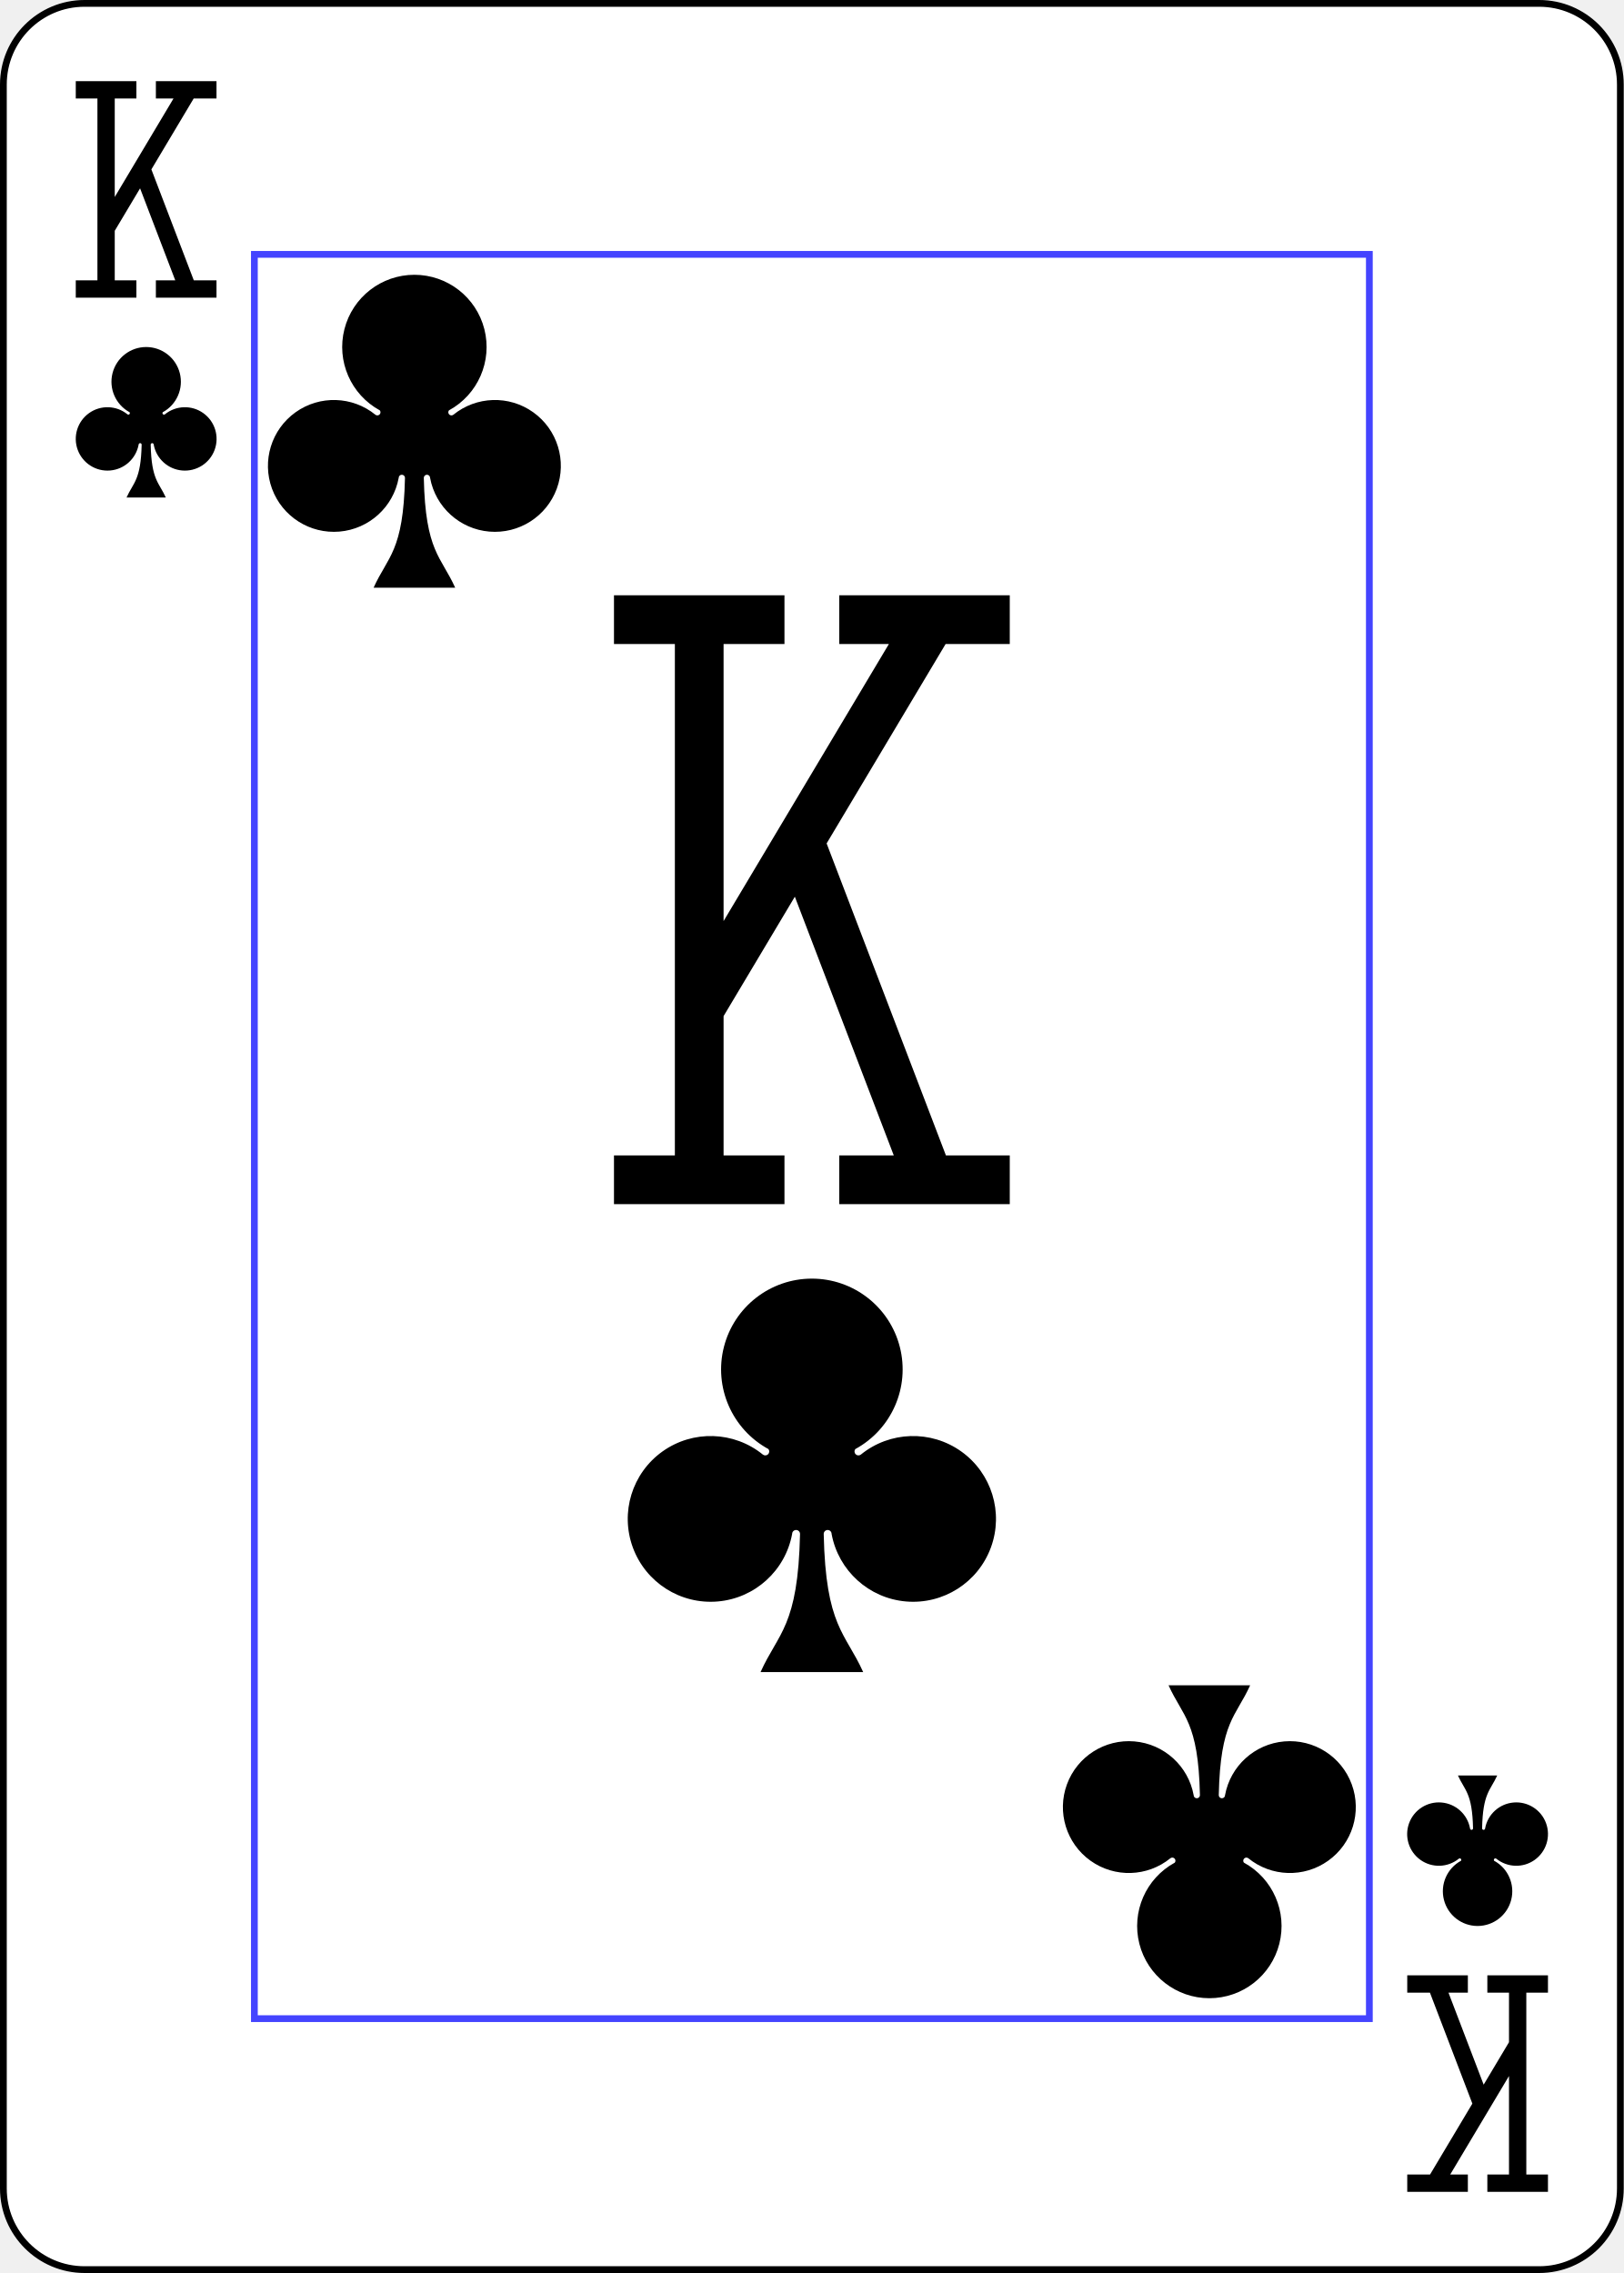
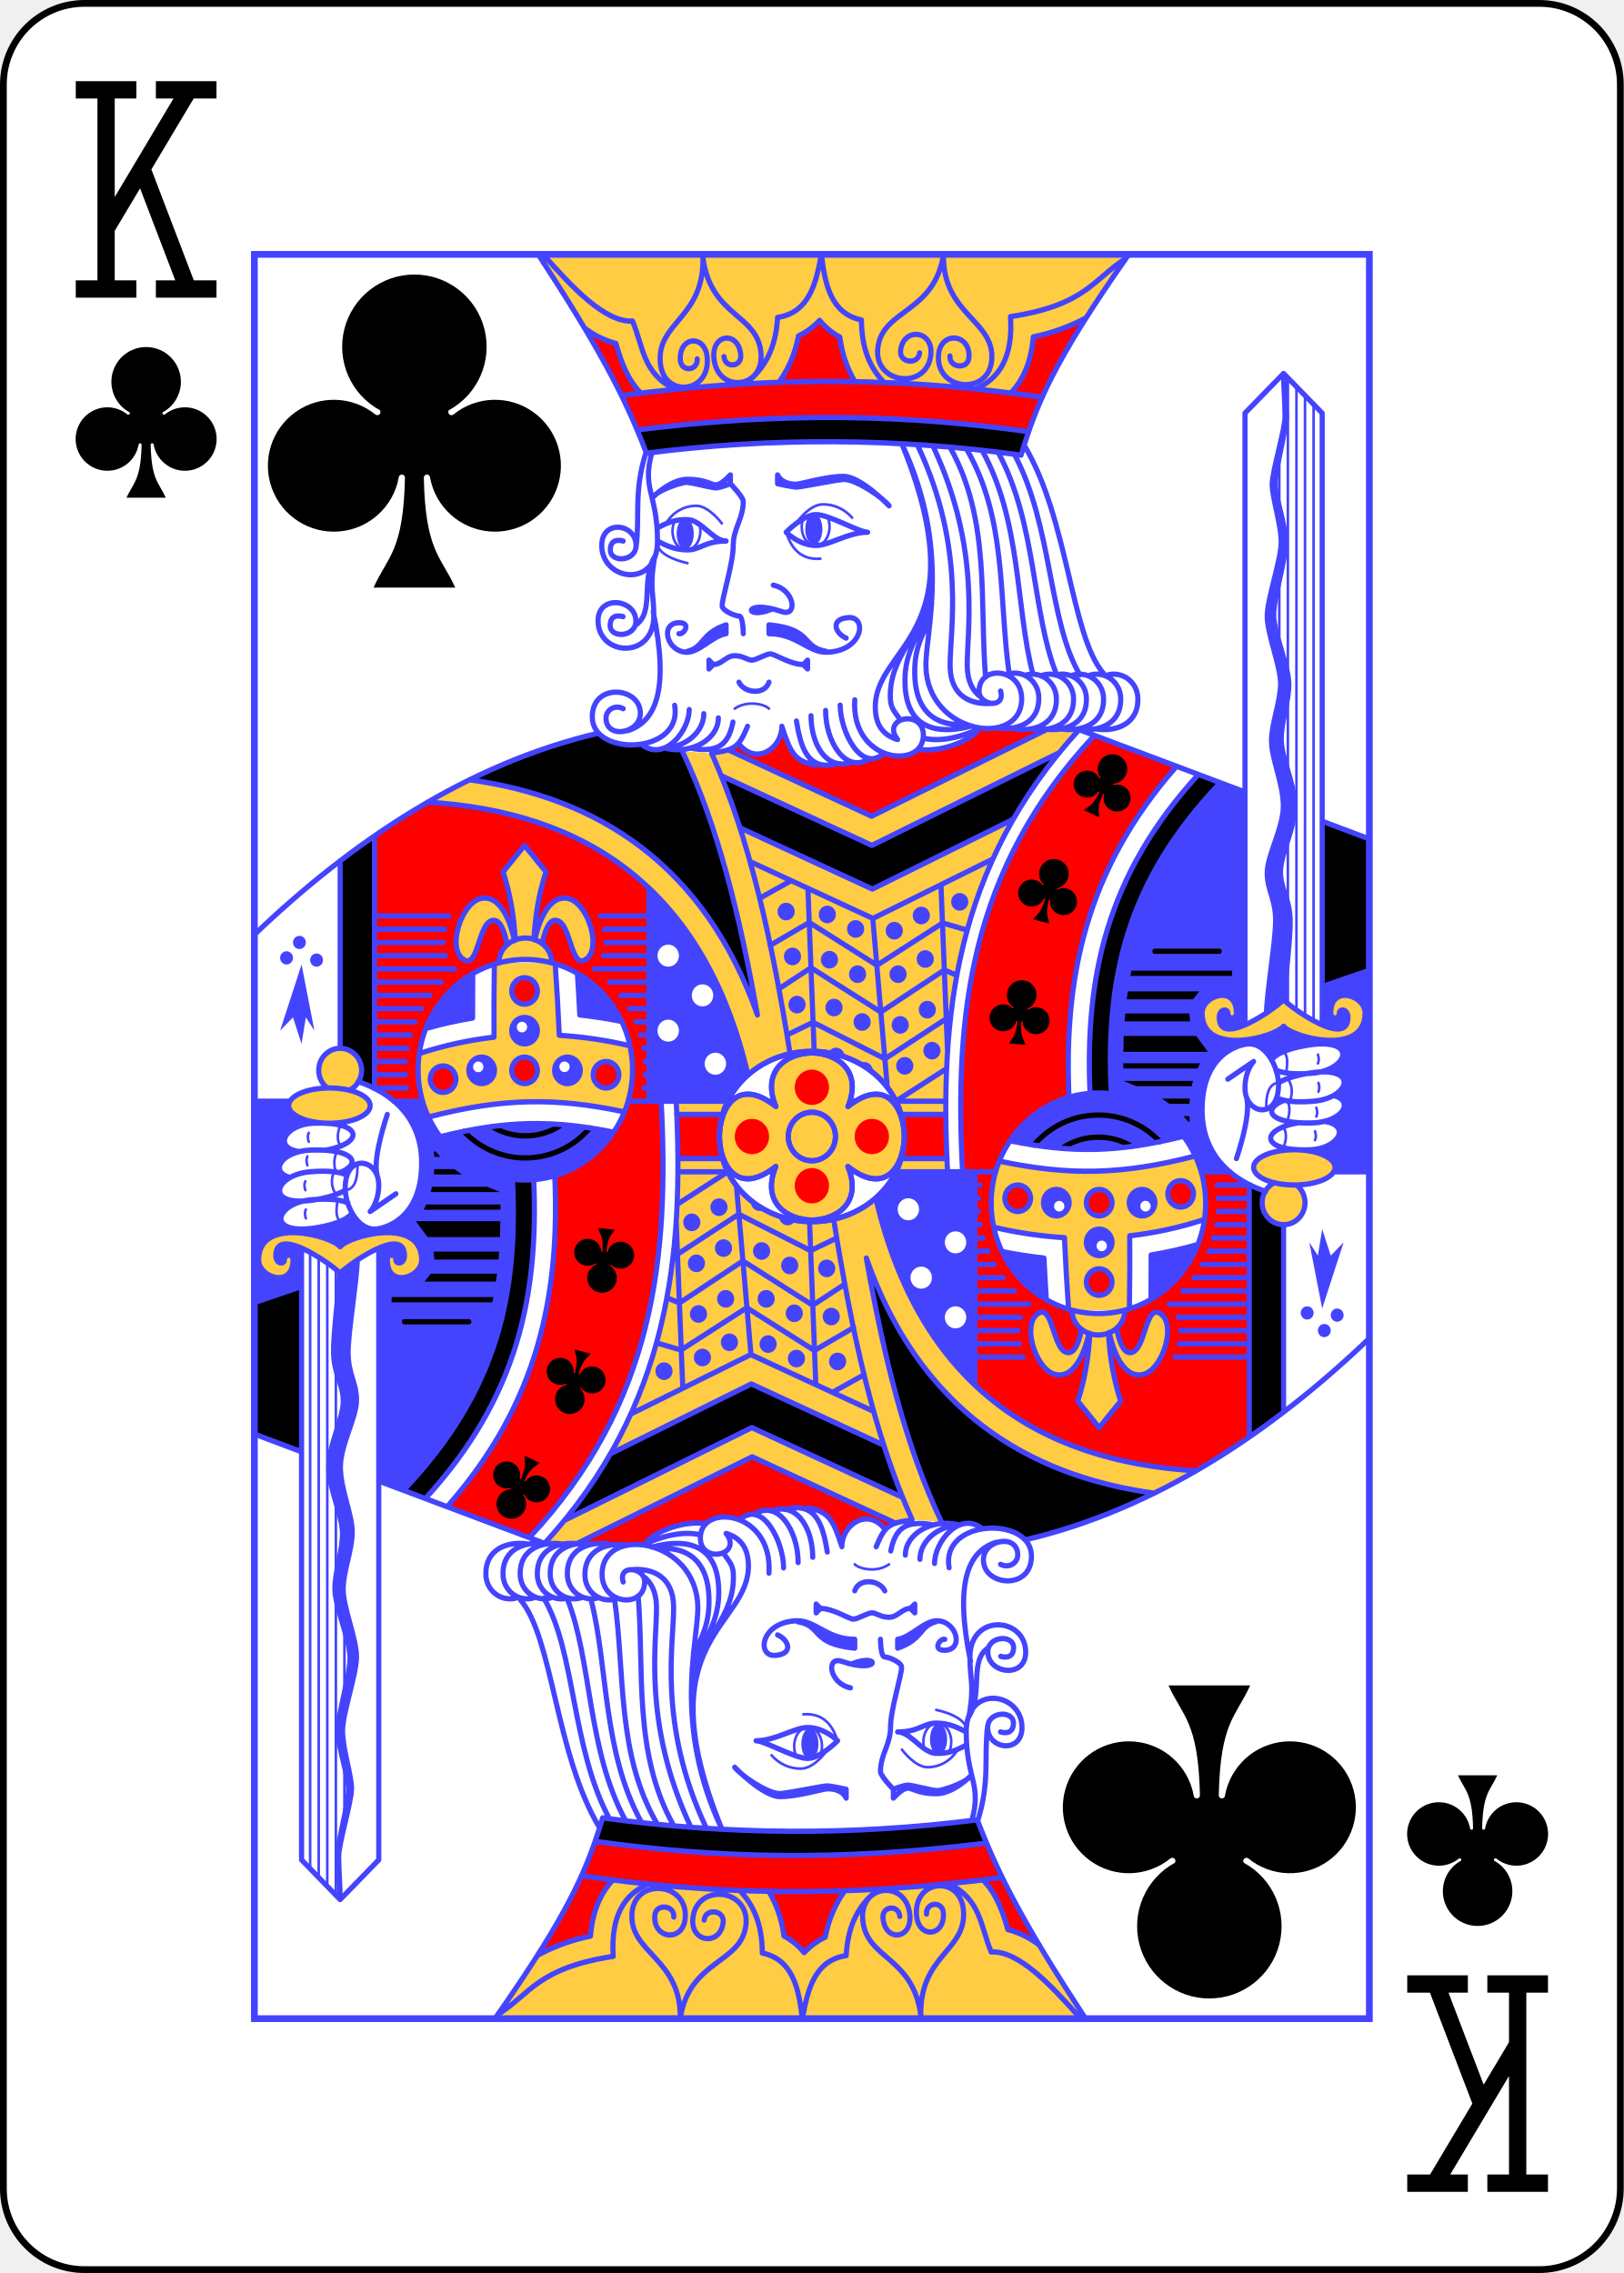
<svg xmlns="http://www.w3.org/2000/svg" xmlns:xlink="http://www.w3.org/1999/xlink" width="240" height="336" class="card" preserveAspectRatio="none" viewBox="-120 -168 240 336">
  <defs>
-     <path id="c" d="M-82.4-130.4H82.4v260.8H-82.4z" />
+     <path id="i" d="M-82.4-130.4H82.4v260.8H-82.4z" />
  </defs>
-   <symbol id="a" preserveAspectRatio="xMinYMid" viewBox="-500 -500 1000 1000">
+   <symbol id="h" preserveAspectRatio="xMinYMid" viewBox="-500 -500 1000 1000">
    <path fill="none" stroke="#000" stroke-linecap="square" stroke-miterlimit="1.5" stroke-width="80" d="M-285-460h200m-100 0v920m-100 0h200M85-460h200m-100 20-355 595M85 460h200m-100-20L-10-70" />
  </symbol>
-   <symbol id="b" preserveAspectRatio="xMinYMid" viewBox="-600 -600 1200 1200">
+   <symbol id="a" preserveAspectRatio="xMinYMid" viewBox="-600 -600 1200 1200">
    <path d="M30 150c5 235 55 250 100 350h-260c45-100 95-115 100-350a10 10 0 0 0-20 0 210 210 0 1 1-74-201 10 10 0 0 0 14-14 230 230 0 1 1 220 0 10 10 0 0 0 14 14 210 210 0 1 1-74 201 10 10 0 0 0-20 0" />
  </symbol>
+   <symbol id="b" preserveAspectRatio="none" viewBox="0 0 1300 2000">
+     <path fill="#FC4" d="M315.9 799.3q-19 0-36.1 5.3-.7 41.8-.4 82.8a444 444 0 0 0-87.2 18.7q-1.3 9-1.3 18.2a121 121 0 0 0 12.4 53.8c85.7-21.8 147.4-22.5 228-6a121 121 0 0 0 6.5-75.1q-42.9-9.4-82.3-11.6-1.7-40.7-4.7-81.1-16.5-5-35-5M315 865a15 15 0 0 1 15 15 15 15 0 0 1-15 15 15 15 0 0 1-15-15 15 15 0 0 1 15-15m-50 45a15 15 0 0 1 15 15 15 15 0 0 1-15 15 15 15 0 0 1-15-15 15 15 0 0 1 15-15m100 0a15 15 0 0 1 15 15 15 15 0 0 1-15 15 15 15 0 0 1-15-15 15 15 0 0 1 15-15m-79.8-106.8a30.7 27.5 0 0 1 0-.7A30.7 27.5 0 0 1 316 775a30.7 27.5 0 0 1 30.6 27.5 30.7 27.5 0 0 1 0 .7M303.3 778c-3.1-14.3-13.9-52-38.3-48-24 4-41.6 59-20 70 17 8.6 16-46.9 35-45 9.4 1 13.6 21.5 14.7 28m31.2-6.4c1.5-26.2 5.7-51.8 14.1-76.6l-25-30-25 30a293 293 0 0 1 14.1 77.1m31.5 4.5c1.4-7.7 5.7-25.7 14.4-26.6 19-1.9 18 53.6 35 45 21.6-11 4-66-20-70s-34.8 32.5-38.2 47.2M692.1 966c16.9-40-11.9-60-42.1-60.7-30.2.6-59 20.6-42 60.7-45-34.5-65.4 2.3-65.7 34.1.3 31.8 20.6 68.6 65.6 34-16.9 40.2 11.9 60.2 42.1 60.8 30.2-.6 59-20.6 42-60.7 45 34.5 65.4-2.3 65.7-34.1-.3-31.8-20.6-68.6-65.6-34m57.6-5.6 56.5-.4c.8-109.5 18.2-216.8 78.3-319l-163.9 78.7-154.5-69.4a809 809 0 0 0-33-84.7l-34.4-2.6c41.3 84 67.2 185.9 87.8 299.4-30.2-83.7-76.7-146.8-136-190.5-57-42.2-124.9-66-198.7-76.4a778 778 0 0 0-49.7 25.7c182 10.6 321.3 95.8 372.7 308.3 60.2-39.4 136.2-35.7 175 31m-140-137 .5 1.9zm3.4 17.3.6 3zm2.7 14.6 1 5.8zM1215 1055a25 25 0 0 1 10.1 20.1 25 25 0 0 1-25 25 25 25 0 0 1-25-25 25 25 0 0 1 14.3-22.6m70.7-17.4a47.5 20 0 0 1-47.5 20 47.5 20 0 0 1-47.5-20 47.5 20 0 0 1 47.5-20 47.5 20 0 0 1 47.5 20m-155-175c0-20 40-32.7 40 0 0 7.5-10 7.5-10 0 0-5-10-5.1-10 5-.2 35 65-10 75-20 10 10 75.2 55 75 20 0-10.1-10-10-10-5 0 7.5-10 7.5-10 0 0-32.7 40-20 40 0 0 50-85 27.6-95 15-10 12.6-95 35-95-15M961.5 538.9l-37.1-.6-204.8 98.6-166.9-75.4q-6.2 2.1-17.7 3.5l9.2 25.9L720 670l218.7-105.5q11-13 22.8-25.6M331 0c45.6 68 75 115.9 97.2 160a1814 1814 0 0 1 490.9 1.2c17.9-38.8 46-85.8 100.6-161.2Zm475.4 960H748l6.2 15h51.2zM552 960h-59.4l-.1 15h52.3z" />
+   </symbol>
+   <symbol id="c" preserveAspectRatio="none" viewBox="0 0 1300 2000">
+     <path fill="red" d="M330 835a15 15 0 0 1-15 15 15 15 0 0 1-15-15 15 15 0 0 1 15-15 15 15 0 0 1 15 15m0 90a15 15 0 0 1-15 15 15 15 0 0 1-15-15 15 15 0 0 1 15-15 15 15 0 0 1 15 15m-95 10a15 15 0 0 1-15 15 15 15 0 0 1-15-15 15 15 0 0 1 15-15 15 15 0 0 1 15 15m190-5a15 15 0 0 1-15 15 15 15 0 0 1-15-15 15 15 0 0 1 15-15 15 15 0 0 1 15 15m-285.2 15.3c7.6 3.7 15.9 8.7 23.2 15l33.2-.1a125 125 0 0 1 88.7-157h.3v-.7c0-7.8 3.7-14.9 9.5-19.7-1.1-6.3-5.3-26.9-14.7-27.8-19-1.9-18 53.6-35 45-21.6-11-4-66 20-70 24.4-4 35.2 33.7 38.3 48l.8-.9A290 290 0 0 0 290 700l25-30 25 30a289 289 0 0 0-14 76.6l.8.6C330.2 762.5 341 726 365 730s41.6 59 20 70c-17 8.6-16-46.9-35-45-8.7.9-13 19-14.7 26.3a26 26 0 0 1 11.2 21.2q-.1.2.4.7a125 125 0 0 1 88.8 156.6l24.6.2V718.7c-67.1-62-156-91.6-258.1-97.7q-31.9 18-62.3 38.4L140 940Zm460.3 54.7a20 20 0 0 1-20 20 20 20 0 0 1-20-20 20 20 0 0 1 20-20 20 20 0 0 1 20 20m69.9-55.8a20 20 0 0 1-20 20 20 20 0 0 1-20-20 20 20 0 0 1 20-20 20 20 0 0 1 20 20m-177.7 30.3c.9 16.6 1 34.1 1.1 50.8l53.5-.4a71 71 0 0 1 .2-50.3m402.4-19a126 126 0 0 0-85.5 84.3h-38.4c-9.3-175.2 7.1-342 153.6-494.6l96 35.2c-107 118-131.3 241.7-125.7 375.1m-80.3-419.8 55.2 2.5-204.8 98.6-167.2-75.2a32 32 0 0 0 12-6.8C585 580 615 560 615 535c10 30 15 40 39.6 44 28.3-1.2 56.3-3 77.8-14.4 16 7 33.7 5 42.2-4 29.6 4.6 64.7-12 69.9-23.8a62 62 0 0 0 24.7-1M385 83.8a110 110 0 0 0 36.4 17.2c3.2 10.6 6.9 23 14.4 36.8 3.7 6.8 8.7 13.4 14 19.6q84.2-9.9 161.4-12.3c11-14.4 19.1-32.1 23-52.7A80 80 0 0 0 659 74.8q9.5 11.5 23.6 19a137 137 0 0 0 17 50.5 1687 1687 0 0 1 182.3 13l3.3-3.6c13.5-15.6 21-36.2 23-60.2a243 243 0 0 0 61.2-21c-37.4 57.4-54 93.1-66.4 128a1807 1807 0 0 0-457-2.3 889 889 0 0 0-61-114.4" />
+   </symbol>
+   <symbol id="d" preserveAspectRatio="none" viewBox="0 0 1300 2000">
+     <path fill="#44F" d="M1200 135c0 15.3 1.7 33.8 1.7 48.8s-15 62-15 77 10.5 45.4 10.5 65.4-16.3 64.1-16.3 84.1 15.6 56.3 15.6 76.3-10.6 45-10.6 65 13.8 48.7 13.8 73.7-18.8 55.9-18.8 75.9 9.8 29.1 9.8 54.1c0 23.3-10.2 80.9-10.7 104.9l20.4-14.6c2-27.8 7.8-71.4 7.3-90.9-.7-25-10.7-33.9-11.3-53.9-.5-20 17.5-51.4 16.8-76.3-.7-25-15.3-53.3-15.9-73.3s9.4-45.2 8.8-65.2-17-55.9-17.6-75.9 14.5-64.5 14-84.5-11.9-50.1-12.3-65c-.4-15 13.3-62.5 13-77.5-.5-15-2.8-33.4-3.2-48.1M652.3 294a10 17.5 0 0 0-10 17.5 10 17.5 0 0 0 10 17.5 10 17.5 0 0 0 10-17.5 10 17.5 0 0 0-10-17.5m-150 5.2a10 17.5 0 0 0-10 17.5 10 17.5 0 0 0 10 17.5 10 17.5 0 0 0 10-17.5 10 17.5 0 0 0-10-17.5M550 420c-30 10-25 25-45 30l-.5 1c14.5 0 30.5-19 45.5-21Zm50 0v10c32.3 0 45.7 21.5 67.3 21l-.8-1c-29.6-5-14.4-25-66.5-30m526 179c-110.2 112.5-133.6 223.2-127.1 352.6 49.7 5.8 90.7 41 104.7 88.2l33.5.1A87 87 0 0 1 1105 970c0-65 45-75 55-75 10.7 0 19.7 7.6 25.9 18.1 3.5-5.2 14.4-11 32.5-14.8 66.7-14.3 60.6 22.5 20.5 29 37-3.5 38.9 15.3 19.5 26.1 21.3 5.6 13.4 23.6-10.7 29.4 31.2 4.1 17.1 31-17 33 17.3 3.8 29.3 10.9 29.3 19.2q0 2.8-1.6 5.1h41.6V662.6l-55-20.2-.1 231c16 6.7 30.2 7.8 30.1-8.5 0-10.1-10-10-10-5 0 7.5-10 7.5-10 0 0-32.7 40-20 40 0 0 50-85 27.6-95 15-4.2 5.3-21.7 12.3-40.5 15l-4.2.5c-24.8 2.6-50.3-3-50.3-30.5 0-20 40-32.7 40 0 0 7.5-10 7.5-10 0 0-5-10-5.1-10 5-.1 16.1 13.7 15.3 29.8 8.6l.2-264.4ZM460.2 718.7l-.3 241.4h90.8l24.6-30.7c-22.6-93.2-62.2-162-115.1-210.7m362.2 5.3a10 10 0 0 0-10 10 10 10 0 0 0 10 10 10 10 0 0 0 10-10 10 10 0 0 0-10-10M620 735a10 10 0 0 0-10 10 10 10 0 0 0 10 10 10 10 0 0 0 10-10 10 10 0 0 0-10-10m48 3.3a10 10 0 0 0-10 10 10 10 0 0 0 10 10 10 10 0 0 0 10-10 10 10 0 0 0-10-10m109.6 1.2a10 10 0 0 0-10 10 10 10 0 0 0 10 10 10 10 0 0 0 10-10 10 10 0 0 0-10-10M701 754.7a10 10 0 0 0-10 10 10 10 0 0 0 10 10 10 10 0 0 0 10-10 10 10 0 0 0-10-10m45.1 2a10 10 0 0 0-10 10 10 10 0 0 0 10 10 10 10 0 0 0 10-10 10 10 0 0 0-10-10M52.5 772.6A7.5 7.5 0 0 0 45 780a7.5 7.5 0 0 0 7.5 7.5A7.5 7.5 0 0 0 60 780a7.5 7.5 0 0 0-7.5-7.5m430 10a12.5 12.5 0 1 1 0 25 12.5 12.5 0 0 1 0-25m144.9 3.4a10 10 0 0 0-10 10 10 10 0 0 0 10 10 10 10 0 0 0 10-10 10 10 0 0 0-10-10m154.8 2.9a10 10 0 0 0-10 10 10 10 0 0 0 10 10 10 10 0 0 0 10-10 10 10 0 0 0-10-10m-111.7.8a10 10 0 0 0-10 10 10 10 0 0 0 10 10 10 10 0 0 0 10-10 10 10 0 0 0-10-10m-633 .4a7.5 7.5 0 0 0-7.5 7.5 7.5 7.5 0 0 0 7.5 7.5 7.5 7.5 0 0 0 7.5-7.5 7.5 7.5 0 0 0-7.5-7.5m35 2.5A7.5 7.5 0 0 0 65 800a7.5 7.5 0 0 0 7.5 7.5A7.5 7.5 0 0 0 80 800a7.5 7.5 0 0 0-7.5-7.5M55 805l-25 75 15-15 10 30 5-30 10 15zm648.3 1a10 10 0 0 0-10 10 10 10 0 0 0 10 10 10 10 0 0 0 10-10 10 10 0 0 0-10-10m47.2 0a10 10 0 0 0-10 10 10 10 0 0 0 10 10 10 10 0 0 0 10-10 10 10 0 0 0-10-10m-373.9 9q1.6 23.6 2.8 47.2 24 2.5 48.7 7a125 125 0 0 0-51.5-54.2m-122 .4a125 125 0 0 0-54.5 61.8q26.3-7 54.3-11.5zm267.9 12.1a12.5 12.5 0 1 1 0 25 12.5 12.5 0 0 1 0-25m110.2 13a10 10 0 0 0-10 10 10 10 0 0 0 10 10 10 10 0 0 0 10-10 10 10 0 0 0-10-10m43.1 3.3a10 10 0 0 0-10 10 10 10 0 0 0 10 10 10 10 0 0 0 10-10 10 10 0 0 0-10-10m108.8 2.4a10 10 0 0 0-10 10 10 10 0 0 0 10 10 10 10 0 0 0 10-10 10 10 0 0 0-10-10m-76 14a10 10 0 0 0-10 10 10 10 0 0 0 10 10 10 10 0 0 0 10-10 10 10 0 0 0-10-10m44.4 3.3a10 10 0 0 0-10 10 10 10 0 0 0 10 10 10 10 0 0 0 10-10 10 10 0 0 0-10-10M315 865a15 15 0 0 0-15 15 15 15 0 0 0 15 15 15 15 0 0 0 15-15 15 15 0 0 0-15-15m167.5 2.5a12.5 12.5 0 1 1 0 25 12.5 12.5 0 0 1 0-25M312 869.9a6 6 0 0 1 6 6.1 6 6 0 0 1-6 6 6 6 0 0 1-6-6 6 6 0 0 1 6-6m478 22.7a10 10 0 0 0-10 10 10 10 0 0 0 10 10 10 10 0 0 0 10-10 10 10 0 0 0-10-10m-111.7 6.6a10 10 0 0 0-9.1 5.9l19 4.8v-.7a10 10 0 0 0-10-10M537.5 905a12.5 12.5 0 1 1 0 25 12.5 12.5 0 0 1 0-25m220.8 4.9a10 10 0 0 0-10 10 10 10 0 0 0 10 10 10 10 0 0 0 10-10 10 10 0 0 0-10-10M265 910a15 15 0 0 0-15 15 15 15 0 0 0 15 15 15 15 0 0 0 15-15 15 15 0 0 0-15-15m100 0a15 15 0 0 0-15 15 15 15 0 0 0 15 15 15 15 0 0 0 15-15 15 15 0 0 0-15-15m-3.4 5a6 6 0 0 1 6 6 6 6 0 0 1-6 6 6 6 0 0 1-6-6 6 6 0 0 1 6-6M261 915a6 6 0 0 1 6 6 6 6 0 0 1-6 6.1 6 6 0 0 1-6-6 6 6 0 0 1 6-6.1m450.1.6a10 10 0 0 0-5.6 1.8l15.5 10 .1-1.8a10 10 0 0 0-10-10m-385.5 69.8c-33.9.2-68 5-108.6 14.9a124.2 124.2 0 0 0 201.7-5.2 461 461 0 0 0-93.1-9.7" />
+   </symbol>
+   <symbol id="e" preserveAspectRatio="none" viewBox="0 0 1300 2000">
+     <path d="M673 185c-70.8 0-145.3 4.3-226.7 14.1l10.8 26.3a1698 1698 0 0 1 436.8 2.2l8.9-26.5c-74.6-10-149.7-16-229.9-16M401.3 542.9a712 712 0 0 0-149.7 52.6c74 10.4 141.7 34.2 198.8 76.4 59.3 43.7 105.8 106.8 136 190.5C566 748.8 540 646.9 498.7 562.9L425 555Zm537.2 22L720 670l-175.8-79.1L566 650l154.6 69.5 164-79zm162 25C992.5 704 968.4 820.7 974.2 951l24.8.6c-6.7-129.5 16.7-240.2 127-352.6Zm144.4 52.5V830l55-18.3v-149ZM140 659.4c-13.7 9.1-40 28.4-40 28.4V900a25 25 0 0 1 25 25q0 7.6-4.2 13c5 1.3 12 3.9 19.5 7.5l-.3-5.5ZM1050 787c-4 0-4 6 0 6h75c4 0 4-6 0-6zm-27.5 25-1.1 6H1140v-6zm-4.1 23.5-1.3 9h77.3l7.2-9zm-3 25-.8 9h76.5l-1-9zm-1.8 25.5-.4 18h98.6l-13.7-18zm-.6 31 .2 6h86.4l3-6zm.5 20 14.8 6h64.6l1.4-6zm44.6 20 8.8 6h23.4l.4-6zm25.1 20 5.5 6h2l-.5-6zm-725.1 6.6a3 3 0 0 0-1.6.6 73 73 0 0 1-40.6 12 73 73 0 0 1-37.1-9.9 3 3 0 1 0-3 5.2 79 79 0 0 0 40 10.8c16.5 0 31.6-4.8 44-13.1a3 3 0 0 0-1.7-5.6m33 3.7a3 3 0 0 0-2.2 1 97 97 0 0 1-73 33c-27.4 0-52-11.2-69.5-29.2a3 3 0 1 0-4.3 4.2c18.6 19.2 44.8 31 73.8 31 31 0 58.7-13.5 77.5-35a3 3 0 0 0-2.2-5" />
+   </symbol>
+   <symbol id="f" preserveAspectRatio="none" viewBox="0 0 1300 2000">
+     <path fill="none" stroke="#44F" stroke-linecap="round" stroke-linejoin="round" stroke-width="6" d="M522.9 3.5c9.3 67.9 64 63.4 67.8 108.8 3.4 41-51.7 45.5-55 4.6-2.1-27.7 29.3-30 31.4-2.6 1.1 13.6-18.5 15.2-19.6 1.6M523 3.5c1.5 68.5-53.2 73.1-49.8 118.6 3 41 58 36.4 54.8-4.6-2.1-27.6-33.5-24.7-31.3 2.6 1 13.7 20.7 12 19.6-1.6M803.5 0c-1.6 68.4 60 74.4 56.2 119.8-3.4 40.9-65.7 35-62-6 2.5-27.6 37.9-23.8 35.4 3.4-1.2 13.7-23.3 11.6-22.1-2M803.5 0c-10.7 67.6-72.3 61.8-76.7 107.1-3.9 41 58.4 46.8 62 6 2.5-27.7-33-30.7-35.4-3.4-1.2 13.6 21 15.7 22.2 2m106.2 45.7 3.4-3.7c13.5-15.6 21-36.2 23-60.2A226 226 0 0 0 970 71.8m-129.2 80.8c27.8-11.5 43.9-36.2 40.8-82C970 57.4 978 28 1016.1 4.7M384.6 83.2a104 104 0 0 0 36.9 17.8c3.2 10.6 6.9 23 14.4 36.8a87 87 0 0 0 14.8 19.6m40-4.4c-38-17.6-37.2-48.5-49.8-77.4-32 1.7-70.4-38.2-104.5-75.8m275 145.4c10.9-14.5 19-32.2 23-52.8A80 80 0 0 0 659 74.8q9.5 11.5 23.6 19c2.5 19.2 8.8 36.2 17.7 50.6M661 0c-6.2 34.6-15 66.1-51 71.5-2 36.7-16.5 60-38.3 75.4m162.7-1.5c-16.5-16.3-26.5-38.8-26.6-71C672.4 67 665.4 35 661.1 0q0 0 0 0m358.3.2c-89 123.2-107.6 170.5-125.5 227.5M331.3.6c68.3 101.8 100 158.6 125.9 225M446.3 199c173.6-21 316.2-17 456.5 2M457 225.4a1698 1698 0 0 1 436.8 2.2M428.1 160c187.3-23.8 340.5-19.2 490.6 2M0 771.2c113.2-105.4 248.2-193.7 401.5-228.5m753.6 66.8L959.5 538M1300 662.7l-55-20.1M924.4 538.3l-204.8 98.6-167.3-75.3m-8.1 29.3L720 670l218.6-105.2M566 650l154.6 69.5 164-79M578 688.4l143.2 64.4 140.1-67.5m-214.1 72.2 78.7 48.4 76.6-47.9M649 808.7l81.4 50.2 74-47.6m-153 59.3 83.8 41.3 71.5-45.4m-6.2-152 7.7 189.3M626 709.9 589 730m58 27.4-45.7 26m47.7 25.3-37.6 24m40 37.9L621 884.9m181.4-127 28.8 8.2m-24.4 100.4 4.6 2.3m-6.9-57.5 14.7 6M605.8 960h-6.5m101.4 0h-6.5M460 960V718.5m-19.1 205.8a125 125 0 0 1-125 125 125 125 0 0 1-125-125 125 125 0 0 1 125-125 125 125 0 0 1 125 125m520.6-385.4C816 693.8 799 865.2 808.2 1040m17.5 0c-9.4-175.3 7-342.1 153.7-494.6m-29.6 410.1c-6-133.3 18.3-257 125.3-375m-76 371.2c-6.7-129.5 16.7-240.2 127-352.6m-151.8 352c-5.8-130.4 18.4-247 126.2-361.3m-423 410.2a27.5 27.5 0 0 1-27.5 27.5 27.5 27.5 0 0 1-27.5-27.5 27.5 27.5 0 0 1 27.5-27.5 27.5 27.5 0 0 1 27.5 27.5m14.6-34c16.9-40.2-11.9-60.2-42.1-60.8-30.2.6-59 20.6-42 60.7-45-34.5-65.4 2.3-65.7 34.1.3 31.8 20.6 68.6 65.6 34-16.9 40.2 11.9 60.2 42.1 60.8 30.2-.6 59-20.6 42-60.7 45 34.5 65.4-2.3 65.7-34.1-.3-31.8-20.6-68.6-65.6-34M498.7 562.8c41.3 84 67.2 185.9 87.8 299.4-30.2-83.7-76.7-146.8-136-190.5-57-42.2-124.9-66-199.2-76M196.2 960h-33.5M140 659.4V940m-40-252.2V900m1115 155a25 25 0 0 1 10 20v0a25 25 0 0 1-25 25 25 25 0 0 1-25-25 25 25 0 0 1 14.3-22.6m-10.2 9.8c-23-7.2-74.1-30-74.1-92.2 0-65 45-75 55-75 20 0 34.1 26.6 34.1 46.6 0 40-39.1 33.8-39.1 3.4 0-20 10-30 10-30l-30 20m125 100a47.5 20 0 0 1-47.5 20 47.5 20 0 0 1-47.5-20 47.5 20 0 0 1 47.5-20 47.5 20 0 0 1 47.5 20m-66.2-95.6q8.5-5.5 26.2-9.4v0c70-15 59.8 26.3 15 30-21.7 1.8-36-.2-43.2-4m66.4-2.5c25.3 6.4 10 30-24 31.1-50.5 1.7-60.5-15.4-33.4-25.7m46.7 24c31.4 4 17.3 31-17.1 32.2-56.7 2-59.4-22.6-13.2-30.7m-31.2-71c3.4-5.5 14.3-11.3 32.4-15.1v0c70-15 59.8 26.2 15 30-21 1.7-35-.1-42.5-3.7m-33.8 32.7c5 20-12.1 67.7-12.1 67.7m10-151.6V180l45-45 45 45v693.4M1105 860c0-20 40-32.7 40 0 0 7.5-10 7.5-10 0 0-5-10-5.1-10 5-.2 35 65-10 75-20 10 10 75.2 55 75 20 0-10.1-10-10-10-5 0 7.5-10 7.5-10 0 0-32.7 40-20 40 0 0 50-85 27.6-95 15-10 12.6-95 35-95-15m95.4-14.4c2-27.8 7.8-71.4 7.3-90.9-.7-25-10.7-33.9-11.3-53.9-.5-20 17.5-51.4 16.8-76.3-.7-25-15.3-53.3-15.9-73.3s9.4-45.2 8.8-65.2-17-55.9-17.6-75.9 14.5-64.5 14-84.5-11.9-50.1-12.3-65c-.4-15 13.3-62.5 13-77.5-.5-15-2.8-33.4-3.2-48.1 0 15.3 1.7 33.8 1.7 48.8s-15 62-15 77 10.5 45.4 10.5 65.4-16.3 64.1-16.3 84.1 15.6 56.3 15.6 76.3-10.6 45-10.6 65 13.8 48.7 13.8 73.7-18.8 55.9-18.8 75.9 9.8 29.1 9.8 54.1c0 23.3-10.2 80.9-10.7 104.9M203.4 977.8C289 956.3 350.7 955.6 431 972M279.8 804.7q-.7 41.6-.4 82.7a453 453 0 0 0-87 18.5m158.3-101.6q3 40.5 4.8 81a506 506 0 0 1 82.2 11.8m-220.5 103c76.1-18.4 129.9-19 201.3-5.1M254.6 815.5l-.2 50.2q-28 4.5-54.5 11.9m228.3-8a538 538 0 0 0-48.8-7.4q-1.2-23.6-2.8-47.2M330 880a15 15 0 0 1-15 15 15 15 0 0 1-15-15 15 15 0 0 1 15-15 15 15 0 0 1 15 15m0-45a15 15 0 0 1-15 15 15 15 0 0 1-15-15 15 15 0 0 1 15-15 15 15 0 0 1 15 15m0 90a15 15 0 0 1-15 15 15 15 0 0 1-15-15 15 15 0 0 1 15-15 15 15 0 0 1 15 15m-50 0a15 15 0 0 1-15 15 15 15 0 0 1-15-15 15 15 0 0 1 15-15 15 15 0 0 1 15 15m-45 10a15 15 0 0 1-15 15 15 15 0 0 1-15-15 15 15 0 0 1 15-15 15 15 0 0 1 15 15m145-10a15 15 0 0 1-15 15 15 15 0 0 1-15-15 15 15 0 0 1 15-15 15 15 0 0 1 15 15m45 5a15 15 0 0 1-15 15 15 15 0 0 1-15-15 15 15 0 0 1 15-15 15 15 0 0 1 15 15M285.2 803.2a30.7 27.5 0 0 1 0-.7A30.7 27.5 0 0 1 316 775a30.7 27.5 0 0 1 30.6 27.5v0a30.7 27.5 0 0 1 0 .7M303.3 778c-3.1-14.3-13.9-52-38.3-48-24 4-41.6 59-20 70 17 8.6 16-46.9 35-45 9.4 1 13.6 21.5 14.7 28m9.4-5.9q0 0 0 0m21.8-.5c1.5-26.2 5.7-51.8 14.1-76.6l-25-30-25 30a293 293 0 0 1 14.1 77.1m21.8-.5q0 0 0 0m9.7 5c1.4-7.7 5.7-25.7 14.4-26.6 19-1.9 18 53.6 35 45 21.6-11 4-66-20-70s-34.8 32.5-38.2 47.2M177.6 945h-38.5m37-15H140m36.2-15H140m38-15h-38m41.6-15H140m47.1-15H140m54.6-15H140m64.6-15H140m77.8-15H140m93.3-15H140m82.9-15H140m80.2-15H140m81.8-15H140m86.4-15H140m320 195h-5.8m5.8-15h-4.4m4.4-15h-4.4m4.4-15h-6.3m6.3-15h-9.8m9.8-15h-15.3m15.3-15h-22.8m22.8-15h-32.8m32.8-15h-46m46-15h-63.2m63.2-15h-52.9m52.9-15h-50.2m50.2-15h-51.8m51.8-15h-56.4m896.4 290h-41.6M1245 830l55-18.3M865.5 536.8c25.6 3.8 49.3-7 49.1-33.3a28 28 0 0 0-37.9-27M886 538c25.6 3.8 49.3-7 49.1-33.3a28 28 0 0 0-36.5-27.5M906 538c25.6 3.8 49.3-7 49.1-33.3a28 28 0 0 0-37.9-27M921 538c25.6 3.8 49.3-7 49.1-33.3a28 28 0 0 0-35.9-27.7m6.8 61c25.6 3.8 49.3-7 49.1-33.3a28 28 0 0 0-37.9-27M961 538c25.6 3.8 49.3-7 49.1-33.3a28 28 0 0 0-37.9-27M981 538c25.6 3.8 49.3-7 49.1-33.3a28 28 0 0 0-37.9-27M754.9 214.8C813.3 335.1 782 428.4 783 467.3c2 77.7 112 92.7 111.6 36.2-.2-35-49.6-38.5-49.6-8.5-.6 16.6 31.3 20.6 25 0m-97-279.1c58.2 119.8 37.2 213.2 38.2 252 .8 32.4 23.4 43.3 49.5 41m-69.7-292c57.7 119.3 39.2 212.3 40.2 251 .4 16.3 6.4 27.2 15.5 33.7m-35.7-283c47.5 82 34.4 176.1 41.5 260.7m-22.4-259c47.7 79.4 37.6 170.4 49.9 254.7m-31.6-252.9c45.9 80.1 39.2 178.3 59.1 252.8m-40.4-250.6c45 80.3 39.3 181.4 67.9 251.1m-49-248.9c44.7 81.2 39.4 189 76.5 250.2m-64.9-260.2C949.2 300.1 951.8 432 990 475m-215.5 86.2c29.7 4 64.8-12.6 70.5-24.1M755 215c91.4 218.5-34 227.8-31 300.9 1 20.1 11 29.1 24.3 33.7m31.7-1.2c21.5 5.2 48.5-2.6 66-11.3m-55.6-155.4c-9.3 48-51.7 73.1-48.8 123.2.6 11.3 7.6 16.1 11.4 23.1m36.7-131.5c-10.5 31-33.5 50.4-31 92.9 3 53.5 45.3 53.9 77.6 45.1m-48-123c-8.8 19.6-20 35.2-18.2 68.5 2.6 44.8 31.7 55.4 60 52.6M700 505c-4.6 71.2 80 80 80 40 0-30-50-20-30 5m-67-39c0 30 24.8 77.8 51.1 54.6M666 517c0 35 22.6 70.9 49.4 55.7M649 523c0 30 16 62 46.4 53.2M632 529c5 30 13 56 45.5 49M615 535c10 30 15 40 39.6 44M575 535c-10 23.8-15.4 26.9-40 30m23-34.8c-5 23.8-15.5 35.3-48 29.8m31-34.5c0 23.8-30.6 41.5-61 34.5m27-44c0 23.8-28.1 58.8-54.4 40.4m37.4-45.2c10 55.5-95 58.8-96 14-1-40.2 56-35.2 56-5.2 0 23.6-40.8 30.2-40 5 .3-8.2 10-15 20-10m135 40c20 25 50 5 50-20m-91-14.3c0 20.2-20.5 37.9-45.3 38.6m-15.2-334.4c-12 40.5 6.5 47.2 6.5 100.1 0 55-65 45-65 5 0-30 40-25 40 0 0 18.4-30 20-30 5s15-10 15-10m26.5-100.2C442 269.4 449.7 297.5 445 332m-15.2 78.7s-15-5-15 10 30 13.4 30-5c0-25-44.1-30.4-44.1-.4 0 40 64.4 44.7 65-5 .3-25.7-5.6-30.3 1.1-67.7-16.7 27.4.2 63.4-22.6 77.8M465 405c19 89.5 2.8 125.1-30 135m30-265s20-20 40-20 27.5 6 32.5 6.3c5.6.3 12.5-6.3 17.5-11.3v10s-12 4.7-17 4.7-26.1-5.8-34.2-6.3c-4-.3-32.3 8-38.8 16.6m275 10s-33-33.3-53-33.3-49.2 8.5-54.2 8.8c-5.5.3-17.8-.5-22.8-10.5v10s17.4 3.8 22.4 3.8 50.2-9.2 56-8.7c15.8 1.3 45 21.3 51.6 29.9m-185-25s15 15 15 20c0 20-11.7 30.4-11.7 50.4S545 390 545.4 398.7c.2 5 14.6 11.3 19.6 11.3s5 20 5 20m35-55c25 5 29 36.3 10 30-45-15-45 10-12.5-2.5M530 460v10l5-5zm115 0v10l-5-5zm-110 5c10 0 15-10 25-10s15 5 20 5 16.6-7.1 21.6-7.1S625 465 640 465m-75 20c5.9 12.4 30 15 35 0M470 310c10-5 20-10 35.7-9.2S535 325 550 325c-25 0-30 10-45 10s-25-5-35-10m150-10s20-20 35-20 50 20 60 20c-22.3 0-44.8 15-60 15-20 0-35-15-35-15M495 430c5.8 1.4 15-12.7 0-12.4-22.7.3-14.3 33.4 9.5 33.4 14.5 0 30.5-19 45.5-21v-10c-30 10-25 25-45 30m185-15c-12.4-5-19.7-21.5 2.4-23.2C715 410 710 450 667.3 451c-21.6.5-35-21-67.3-21v-10c52.1 5 37 25 66.5 30m91.3 550a107.8 96.5 0 0 1-107.8 96.5 107.8 96.5 0 0 1-107.8-96.5A107.8 96.5 0 0 1 650 903.5a107.8 96.5 0 0 1 107.8 96.5M533.1 565.5c44.9 97.4 70.5 213.4 91.5 340.7M721 752.7l17 192m-92.6-226 7.3 184.9M552 960H435.6m370.7 0H748m0 0 59.2-37M202 621c182.6 10.7 322.2 96.3 373.5 309m178.7 45h51.2m-312.9 0h52.3" />
+   </symbol>
+   <symbol id="g" preserveAspectRatio="none" viewBox="0 0 1300 2000">
+     <path fill="none" stroke="#44F" stroke-linecap="round" stroke-linejoin="round" stroke-width="3" d="M1205 585.2V501m0 163v-78.8m0 150.9v-72m0-187.4V140m30 728.5V170m-10 693V160m-10 696.6V150m-10 699.2v-52.5M1195 230v-11m0 66.7V230m0 140.2V343m0 97v-70m5.6 534c3.8 4.9 4.6 9.6 2.4 23.8m2 7.1c3.9 4.9 6.7 14 2.5 24.4m-4-1.2c3.8 4.8 4.6 15.2.8 23.8m-4.5 7.8c4 4.9 3.7 14.5.1 22.6m40.1-105.1q2.1 5.8 0 10m.6 22q2.1 5.8 0 10m-2.4 18.2q2 5.8 0 10m-1.6 16.7q2.1 5.8 0 10m-42.8-64.8c-16.7.6-13.8 30.6-13.8 30.6M480 305a41 41 0 0 1 35-20c15 0 30 20 30 20m85 2.1s15.6-23.5 32.6-23.7a45 45 0 0 1 34.4 15.2M620 315c5 15 14.8 31.9 40 30m-190-20c-3.3 17.6 35 25 35 25m13.9-44.2q1 3.6 1.1 7.8c0 11.8-7.3 21.4-16.2 21.4-9 0-16.3-9.6-16.3-21.4q.1-6.3 2.5-11.3m178.3-4.7q2.3 5 2.3 11.2c0 11.8-7.2 21.4-16.2 21.4s-16.2-9.6-16.2-21.4q0-5.6 2-10.1M560 515c15-10 35-5 40 0" />
+     <use xlink:href="#a" height="90" transform="matrix(.9962 .08472 -.08716 .9683 852 811.6)" />
+     <use xlink:href="#a" height="90" transform="scale(1 .972)rotate(15 -2160.2 3743.1)" />
+     <use xlink:href="#a" height="90" transform="matrix(.9063 .41078 -.42262 .88093 970.2 542.9)" />
+   </symbol>
  <rect width="239" height="335" x="-119.5" y="-167.5" fill="#fff" stroke="#000" rx="12" ry="12" />
-   <use xlink:href="#a" height="32" x="-114.4" y="-156" />
-   <use xlink:href="#b" height="26.77" x="-111.78" y="-119" />
-   <use xlink:href="#b" height="55.68" x="-86.59" y="-132.16" />
+   <use xlink:href="#b" width="164.8" height="260.8" x="-82.4" y="-130.4" />
+   <use xlink:href="#b" width="164.8" height="260.8" x="-82.4" y="-130.4" transform="rotate(180)" />
+   <use xlink:href="#c" width="164.8" height="260.8" x="-82.4" y="-130.4" />
+   <use xlink:href="#c" width="164.8" height="260.8" x="-82.4" y="-130.4" transform="rotate(180)" />
+   <use xlink:href="#d" width="164.8" height="260.8" x="-82.4" y="-130.4" />
+   <use xlink:href="#d" width="164.8" height="260.8" x="-82.4" y="-130.4" transform="rotate(180)" />
+   <use xlink:href="#e" width="164.8" height="260.8" x="-82.4" y="-130.4" />
+   <use xlink:href="#e" width="164.8" height="260.8" x="-82.4" y="-130.4" transform="rotate(180)" />
+   <use xlink:href="#f" width="164.8" height="260.8" x="-82.4" y="-130.4" />
+   <use xlink:href="#f" width="164.8" height="260.8" x="-82.4" y="-130.4" transform="rotate(180)" />
+   <use xlink:href="#g" width="164.8" height="260.8" x="-82.4" y="-130.4" />
+   <use xlink:href="#g" width="164.8" height="260.8" x="-82.4" y="-130.4" transform="rotate(180)" />
+   <use xlink:href="#h" height="32" x="-114.4" y="-156" />
+   <use xlink:href="#a" height="26.8" x="-111.8" y="-119" />
+   <use xlink:href="#a" height="55.7" x="-86.6" y="-132.2" />
  <g transform="rotate(180)">
-     <use xlink:href="#a" height="32" x="-114.4" y="-156" />
-     <use xlink:href="#b" height="26.77" x="-111.78" y="-119" />
-     <use xlink:href="#b" height="55.68" x="-86.59" y="-132.16" />
+     <use xlink:href="#h" height="32" x="-114.4" y="-156" />
+     <use xlink:href="#a" height="26.8" x="-111.8" y="-119" />
+     <use xlink:href="#a" height="55.7" x="-86.6" y="-132.2" />
  </g>
-   <use xlink:href="#a" height="90" x="-45" y="-80" />
-   <use xlink:href="#b" height="70" x="-35" y="15" />
-   <use xlink:href="#c" fill="none" stroke="#44F" />
+   <use xlink:href="#i" fill="none" stroke="#44F" />
</svg>
